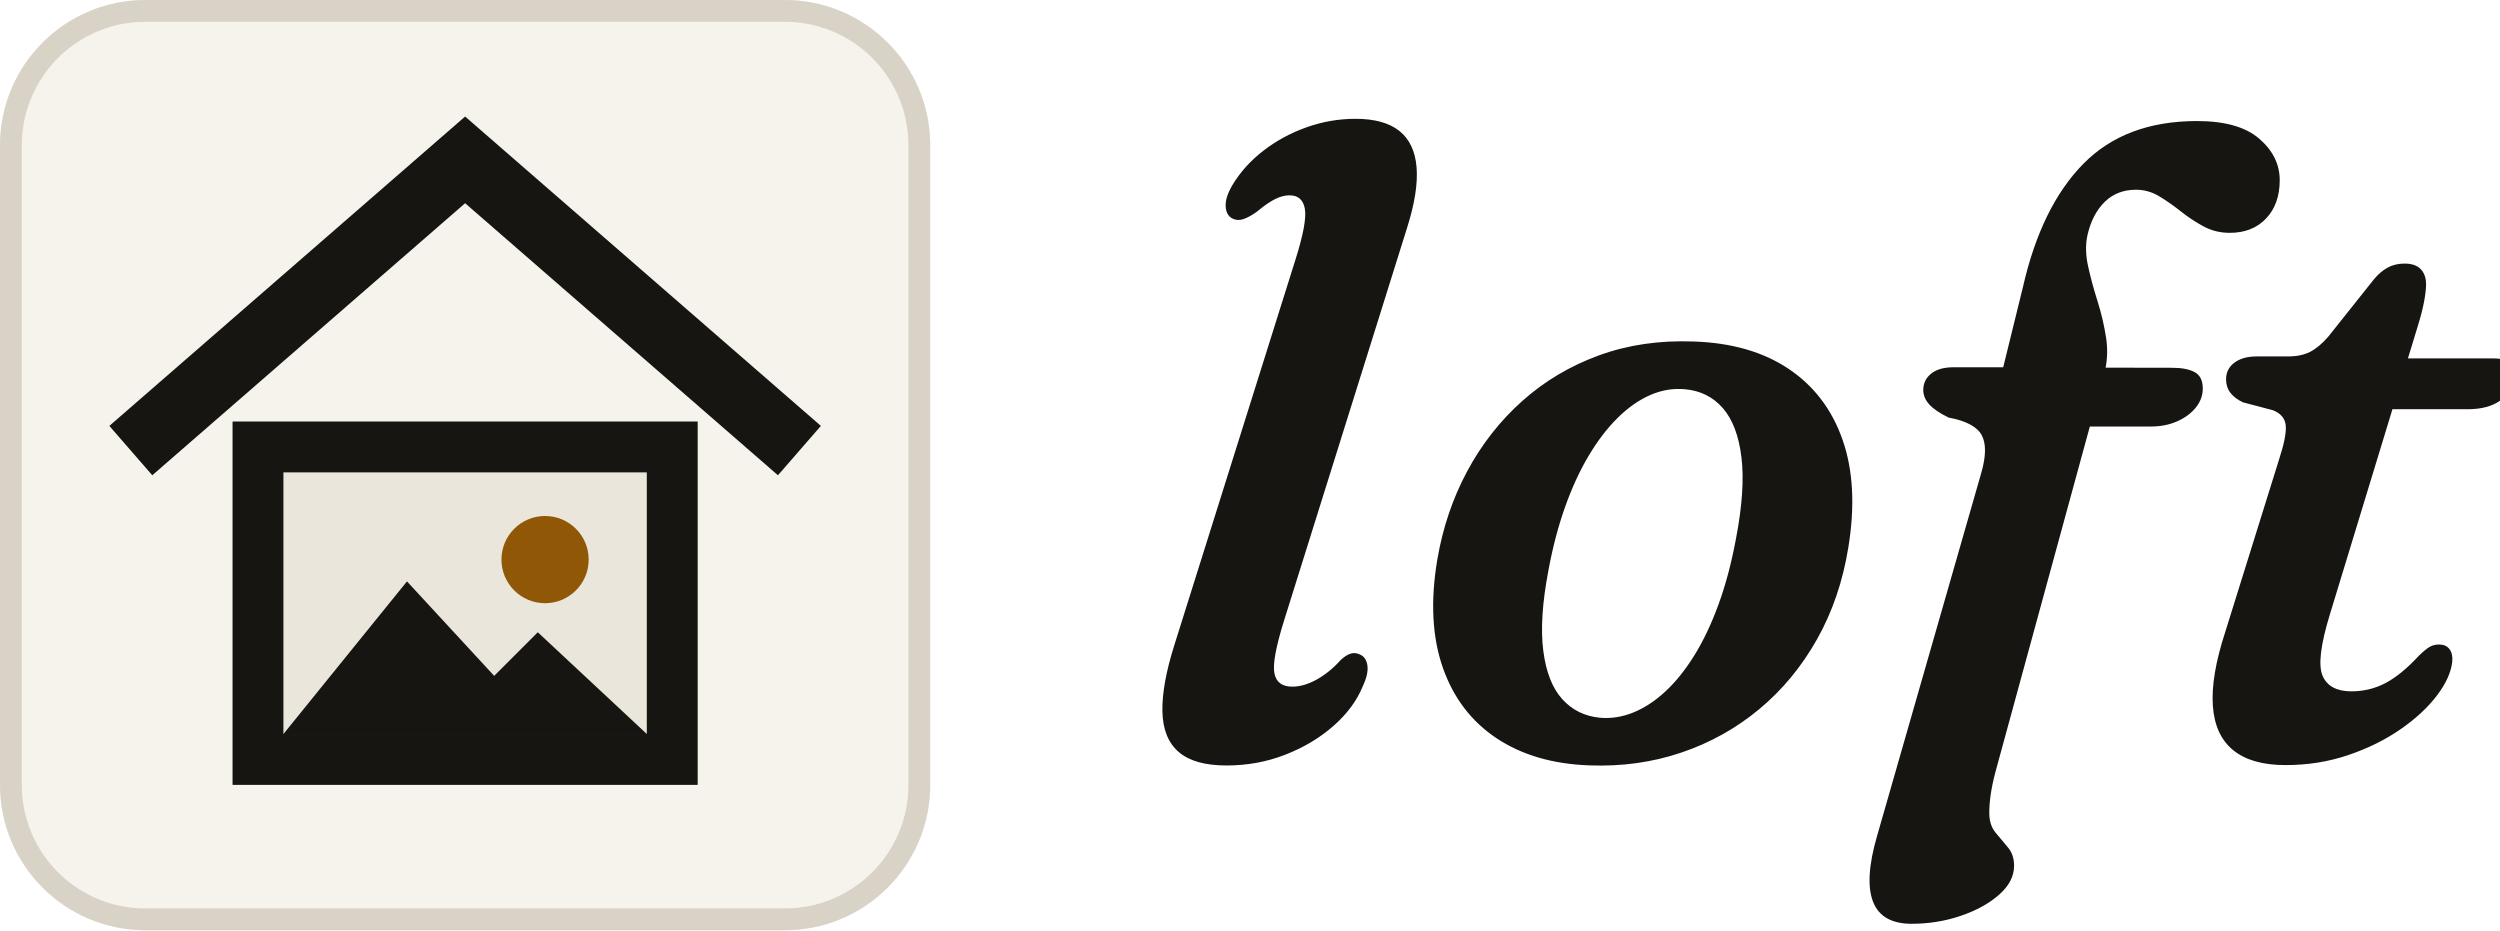
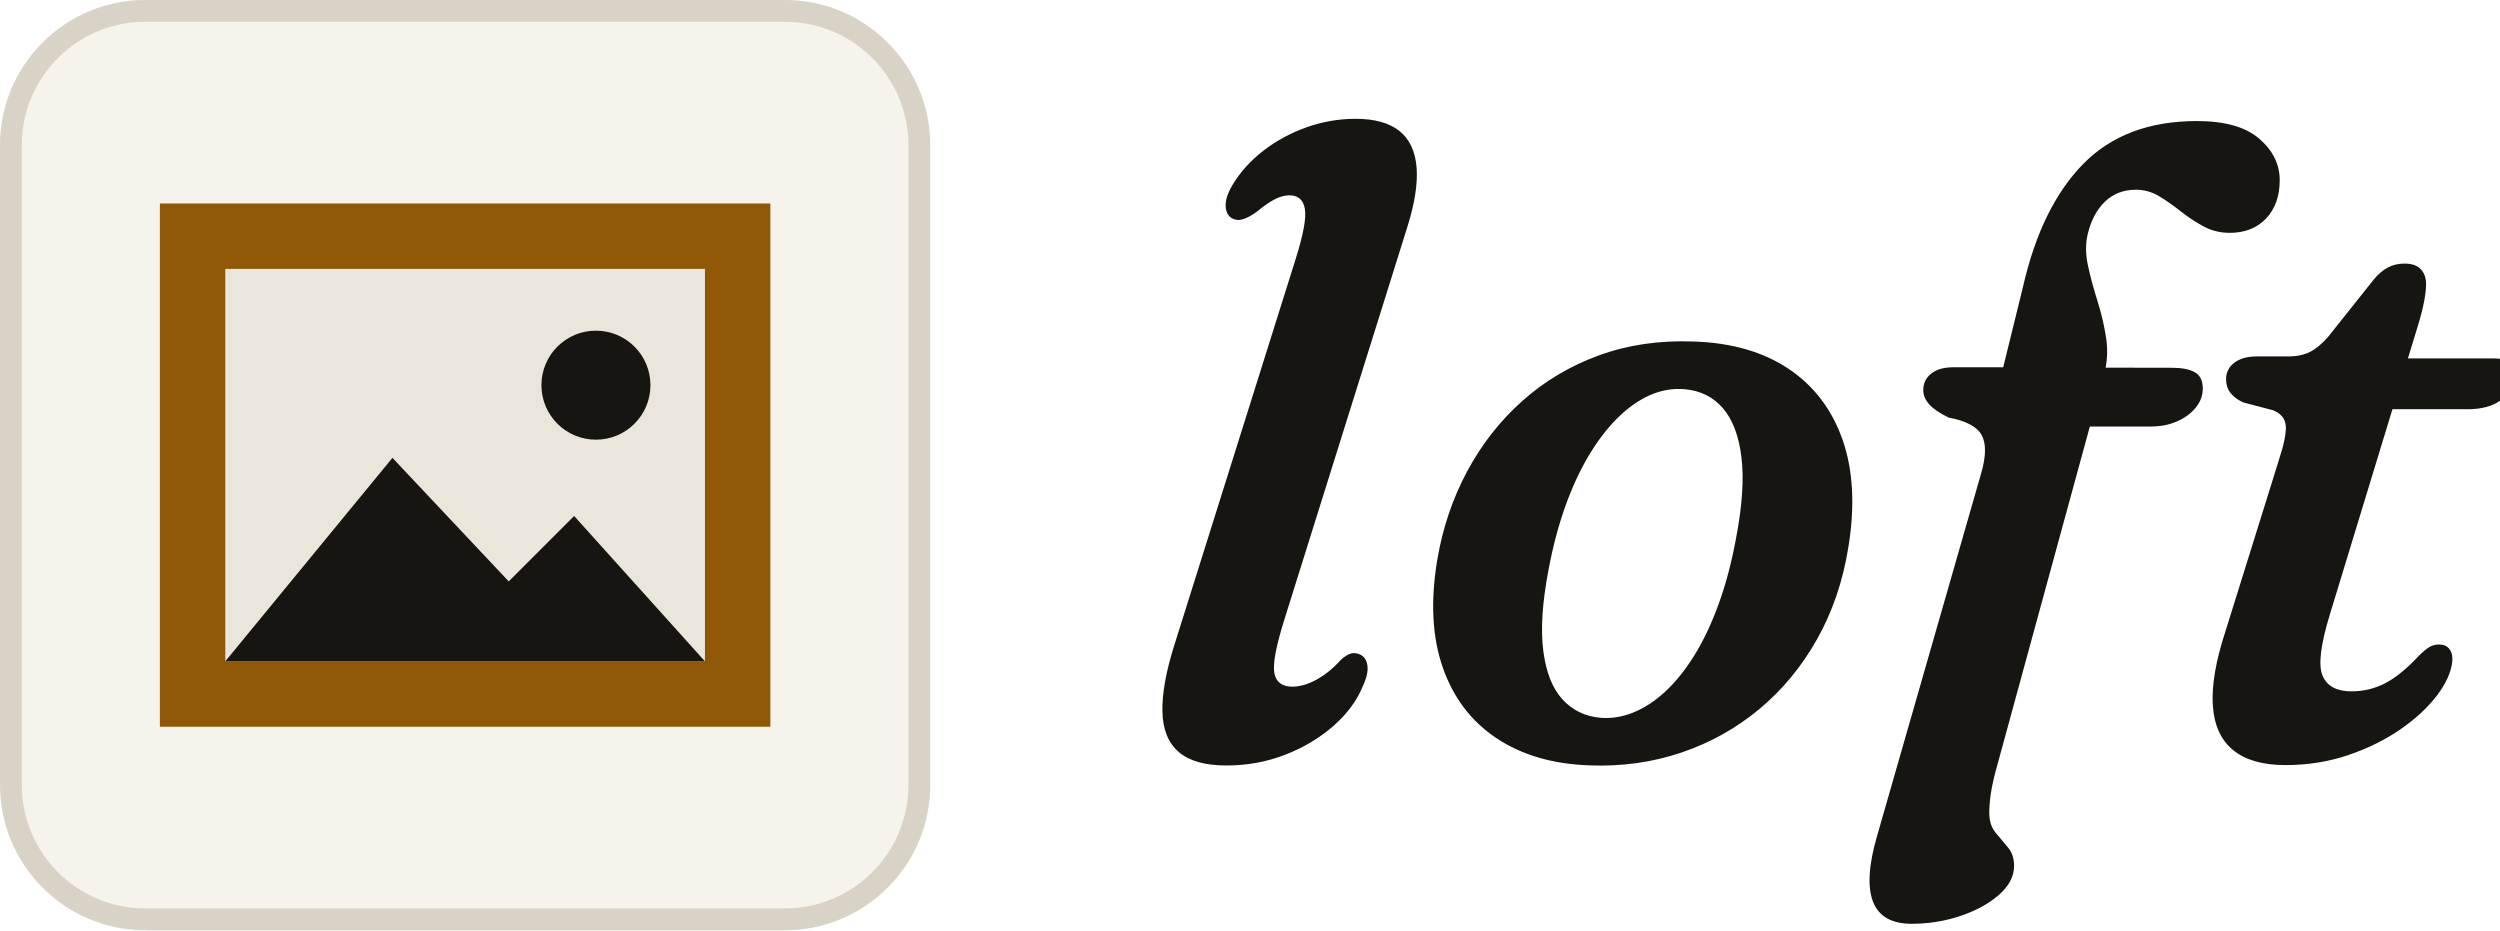
<svg xmlns="http://www.w3.org/2000/svg" viewBox="0 0 172 64" width="172" height="64">
  <rect width="64" height="64" rx="10" fill="#f6f3ec" />
  <rect x="0.75" y="0.75" width="62.5" height="62.5" rx="9.25" fill="none" stroke="#d9d3c7" stroke-width="1.5" />
-   <path d="M9 31L32 11L55 31" fill="none" stroke="#171512" stroke-width="4.5" />
-   <rect x="16" y="29" width="32" height="25" fill="#171512" />
-   <rect x="19.5" y="32.5" width="25" height="18" fill="#ebe6db" />
-   <circle cx="37.5" cy="38.5" r="3" fill="#8f5706" />
-   <path d="M19.5 50.5L28 40L34 46.5L37 43.5L44.5 50.5Z" fill="#171512" />
+   <rect x="11" y="14" width="42" height="36" fill="#8f5706" />
+   <rect x="15.5" y="18.5" width="33" height="27" fill="#ebe6db" />
+   <circle cx="41" cy="26.5" r="3.75" fill="#171512" />
+   <path d="M15.5 45.5L27 31.5L35 40L39.5 35.5L48.5 45.5Z" fill="#171512" />
  <path transform="translate(77.74 52) scale(0.03045)" d="M626 -1192.46 348.01 -304.93Q320.37 -216.19 326.45 -186.23Q332.53 -156.27 366.78 -156.27Q393.04 -156.27 422.27 -172.5Q451.5 -188.73 476.72 -217.08Q489.72 -228.65 499.67 -231.2Q509.62 -233.75 519.96 -228.78Q533.78 -222.75 536.53 -204.17Q539.28 -185.59 526.28 -157.58Q506.36 -108.54 460.05 -67.76Q413.74 -26.98 351.12 -2.57Q288.5 21.84 218.22 21.84Q145.47 21.84 110.08 -8.74Q74.68 -39.32 73.35 -100.19Q72.03 -161.07 100.68 -251.29L373.42 -1119.3Q400.55 -1204.69 395.28 -1235.54Q390 -1266.4 360.51 -1266.4Q344.94 -1266.4 327.81 -1257.83Q310.68 -1249.26 286.21 -1228.97Q268.93 -1216.67 255.71 -1212.47Q242.5 -1208.28 231.26 -1214.15Q217.28 -1221.58 216.28 -1241.75Q215.27 -1261.92 231.43 -1289.38Q257.66 -1333.2 301.1 -1366.9Q344.55 -1400.6 398.56 -1419.93Q452.57 -1439.27 509.8 -1439.27Q574.41 -1439.27 608.82 -1411.81Q643.23 -1384.34 647.65 -1329.45Q652.08 -1274.57 626 -1192.46ZM1273.31 -936.12Q1402.29 -932.01 1488.37 -874.23Q1574.44 -816.44 1610.26 -713.68Q1646.08 -610.91 1623.22 -471.21Q1604.73 -356.33 1552.49 -263.45Q1500.25 -170.57 1421.9 -105.46Q1343.54 -40.35 1245.81 -7.3Q1148.08 25.75 1038.36 21.62Q914.09 17.28 828.42 -39.66Q742.76 -96.6 706.84 -199.5Q670.92 -302.39 694.4 -442.91Q712.71 -550.95 761.81 -642.6Q810.91 -734.25 886.35 -801.63Q961.8 -869.01 1059.59 -904.73Q1157.39 -940.44 1273.31 -936.12ZM1062.3 -86Q1099.49 -82.74 1136.94 -97.74Q1174.39 -112.73 1209.52 -145.16Q1244.66 -177.6 1275.31 -227.04Q1305.97 -276.48 1330.12 -342.85Q1354.28 -409.22 1369.48 -491.53Q1390.52 -601.54 1381.66 -674.52Q1372.79 -747.51 1339.57 -785.64Q1306.36 -823.77 1253.52 -828.28Q1213.66 -831.88 1175.21 -815Q1136.76 -798.12 1101.37 -762.97Q1065.98 -727.82 1035.81 -676.89Q1005.64 -625.95 982.61 -560.69Q959.58 -495.42 945.44 -418.46Q924.64 -309.21 933.95 -237.08Q943.26 -164.96 976.94 -127.87Q1010.62 -90.78 1062.3 -86ZM2074.3 -744.05 2118.62 -877.2 2354.45 -876.76Q2387.69 -876.76 2405.85 -866.77Q2424.02 -856.78 2424.02 -829.83Q2424.02 -806.34 2408.18 -786.78Q2392.34 -767.22 2365.94 -755.64Q2339.54 -744.05 2306.97 -744.05ZM1792.47 -826.53Q1792.47 -849.28 1810.42 -863.6Q1828.37 -877.91 1860.64 -877.91H1973.08L2017.71 -1059.25Q2058.95 -1240.74 2154.02 -1337.48Q2249.08 -1434.22 2410.96 -1434.22Q2505.42 -1434.22 2551.63 -1394.31Q2597.85 -1354.4 2597.85 -1300.57Q2597.85 -1246.56 2567.09 -1214.1Q2536.33 -1181.63 2485.09 -1181.63Q2452.43 -1181.63 2425.35 -1196.38Q2398.28 -1211.13 2374.11 -1230.33Q2349.95 -1249.52 2325.51 -1264.27Q2301.07 -1279.02 2273.07 -1279.02Q2230.41 -1279.02 2202.39 -1251.53Q2174.37 -1224.03 2163.53 -1176.71Q2156.46 -1144.62 2164.78 -1106.65Q2173.09 -1068.68 2186.04 -1027.8Q2198.99 -986.93 2205.54 -944.57Q2212.08 -902.21 2200.82 -861.06L1955.37 37.05Q1948.08 64.93 1944.86 87.35Q1941.64 109.76 1941.64 129.13Q1941.64 156.2 1955.65 173.33Q1969.66 190.46 1983.66 206.84Q1997.66 223.22 1997.66 248.49Q1997.66 283.82 1963.99 313.64Q1930.32 343.46 1877.34 361.49Q1824.36 379.52 1766.25 379.52Q1698.16 379.52 1678.85 329.35Q1659.53 279.18 1688.2 180.71L1923.22 -638.13Q1940.07 -696.05 1924.44 -724.64Q1908.8 -753.22 1849.81 -764.22Q1819.1 -779.19 1805.79 -794.18Q1792.47 -809.16 1792.47 -826.53ZM2582.62 -780.81 2514.97 -798.62Q2496.32 -807.36 2486.47 -820.17Q2476.61 -832.99 2476.61 -850.69Q2476.61 -874.19 2495.47 -888.29Q2514.34 -902.39 2545.69 -902.39H2616.87Q2645.86 -902.39 2666.17 -912.59Q2686.48 -922.8 2707.39 -946.86L2810.16 -1075.95Q2824.53 -1093.55 2841.29 -1102.87Q2858.04 -1112.19 2880.07 -1112.19Q2904.19 -1112.19 2916.35 -1099.67Q2928.51 -1087.16 2928.51 -1065.51Q2928.51 -1050.37 2924.16 -1027Q2919.82 -1003.63 2910.71 -973.88L2711.01 -318.92Q2679.59 -216.32 2694.67 -181Q2709.74 -145.68 2759.95 -145.68Q2801.45 -145.68 2837 -164.45Q2872.55 -183.22 2912.22 -226.05Q2928.07 -241.59 2937.58 -246.66Q2947.09 -251.73 2958.62 -251.5Q2973.61 -251.33 2981.41 -241.04Q2989.22 -230.75 2987.76 -213.39Q2984.1 -177.1 2953.1 -136.29Q2922.11 -95.47 2870.49 -59.77Q2818.87 -24.07 2752.38 -1.55Q2685.89 20.97 2610.9 20.97Q2534.09 20.97 2492.68 -12.8Q2451.27 -46.57 2446.74 -113.39Q2442.22 -180.2 2474.76 -279.8L2595.53 -666.91Q2613.63 -721.85 2611.5 -746.01Q2609.36 -770.17 2582.62 -780.81ZM2778.94 -783.11 2815.93 -897.91H3083.05Q3124.84 -897.91 3124.84 -858.64Q3124.84 -823.55 3097.12 -803.33Q3069.41 -783.11 3022.77 -783.11Z" fill="#171512" />
</svg>
